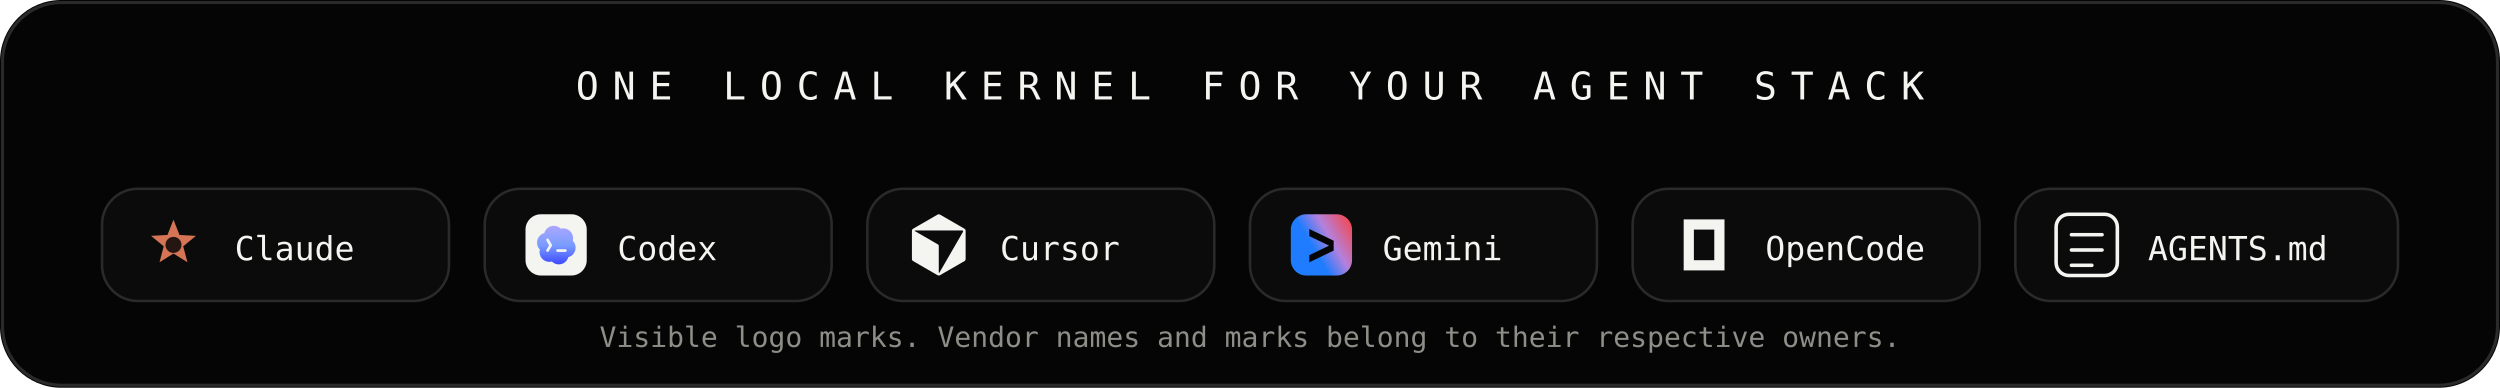
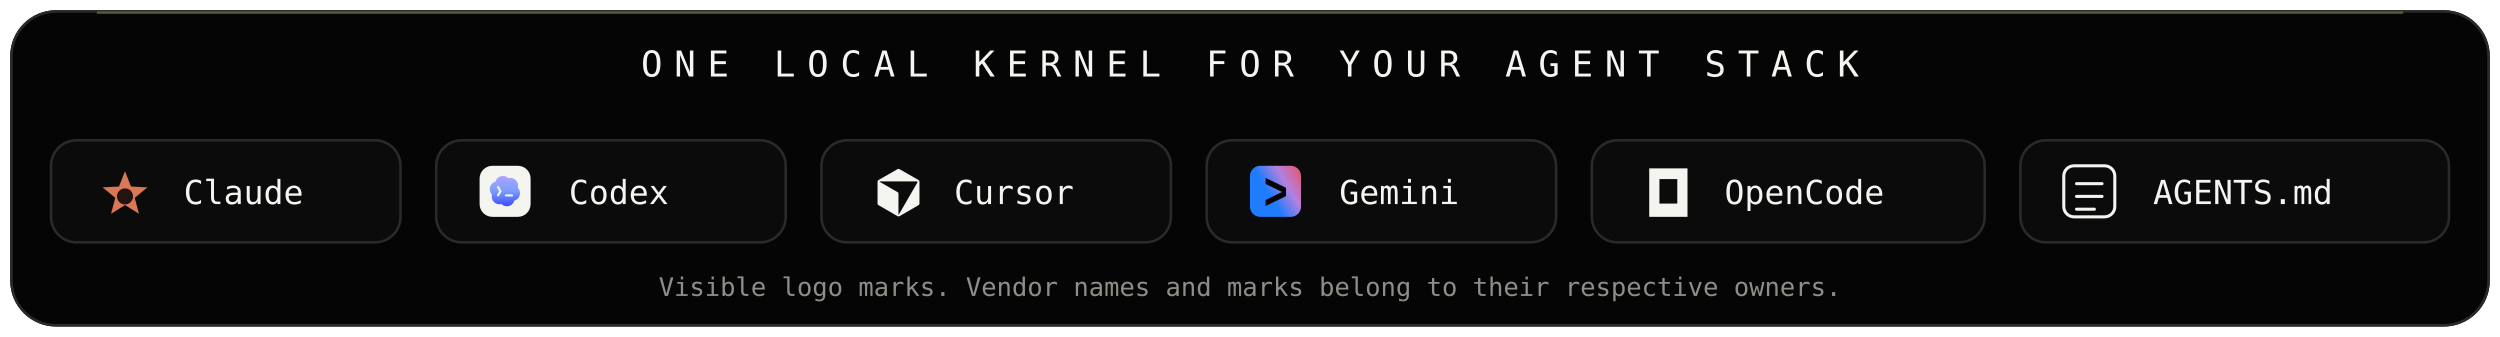
- <svg xmlns="http://www.w3.org/2000/svg" width="980" height="152" viewBox="0 0 980 152" role="img" aria-labelledby="title desc">
+ <svg xmlns="http://www.w3.org/2000/svg" width="980" height="132" viewBox="0 0 980 132" role="img" aria-labelledby="title desc">
  <defs>
-     <style>
-       .mono { font-family: 'JetBrains Mono', ui-monospace, SFMono-Regular, Menlo, Monaco, Consolas, monospace; }
-     </style>
+     <style>.mono{font-family:'JetBrains Mono',ui-monospace,SFMono-Regular,Menlo,Monaco,Consolas,monospace}.label{font-size:13px;font-weight:400;fill:#F4F4F1}</style>
    <linearGradient id="codexMark" x1="12" x2="12" y1="2" y2="22" gradientUnits="userSpaceOnUse">
      <stop stop-color="#B1A7FF" />
-       <stop offset="0.5" stop-color="#7A9DFF" />
+       <stop offset=".5" stop-color="#7A9DFF" />
      <stop offset="1" stop-color="#3941FF" />
    </linearGradient>
    <linearGradient id="geminiMark" x1="24" x2="0" y1="5" y2="19" gradientUnits="userSpaceOnUse">
      <stop stop-color="#EE4D5D" />
-       <stop offset="0.34" stop-color="#B381DD" />
-       <stop offset="0.62" stop-color="#207CFE" />
+       <stop offset=".34" stop-color="#B381DD" />
+       <stop offset=".62" stop-color="#207CFE" />
    </linearGradient>
  </defs>
-   <rect width="980" height="152" rx="24" fill="#050505" />
-   <rect x="1" y="1" width="978" height="150" rx="23" fill="none" stroke="#2A2A2A" stroke-width="1.2" />
-   <text x="490" y="39" text-anchor="middle" class="mono" font-size="15" font-weight="400" fill="#F4F4F1" letter-spacing="5.4">ONE LOCAL KERNEL FOR YOUR AGENT STACK</text>
-   <g transform="translate(40 74)">
-     <g transform="translate(0 0)">
-       <rect width="136" height="44" rx="14" fill="#0B0B0B" stroke="#2A2A2A" />
-       <g transform="translate(16 10)" fill="#D97757">
-         <path d="M12 2.1 14.35 8.1 20.8 8.45 15.82 12.55 17.48 18.82 12 15.38 6.52 18.82 8.18 12.55 3.2 8.45 9.65 8.1 12 2.1Z" opacity="0.98" />
-         <circle cx="12" cy="12" r="3.15" fill="#050505" opacity="0.84" />
+   <rect x="4" y="4" width="972" height="124" rx="18" fill="#050505" />
+   <rect x="4.5" y="4.5" width="971" height="123" rx="17.5" fill="none" stroke="#2A2A2A" stroke-width="1" />
+   <path d="M38 5h904" stroke="#F8F46A" stroke-opacity=".28" stroke-width="1" />
+   <text x="490" y="30" text-anchor="middle" class="mono" font-size="14" font-weight="300" fill="#F4F4F1" letter-spacing="4.6">ONE LOCAL KERNEL FOR YOUR AGENT STACK</text>
+   <g transform="translate(20 55)">
+     <g>
+       <rect width="137" height="40" rx="10" fill="#0B0B0B" stroke="#2A2A2A" />
+       <g transform="translate(17 10)" fill="#D97757">
+         <path d="M12 2.1 14.35 8.1 20.8 8.45 15.82 12.55 17.48 18.82 12 15.38 6.52 18.82 8.18 12.55 3.2 8.45 9.65 8.1 12 2.1Z" />
+         <circle cx="12" cy="12" r="3.15" fill="#050505" opacity=".86" />
      </g>
-       <text x="52" y="28" class="mono" font-size="13" font-weight="500" fill="#F4F4F1">Claude</text>
+       <text x="52" y="25" class="mono label">Claude</text>
    </g>
-     <g transform="translate(150 0)">
-       <rect width="136" height="44" rx="14" fill="#0B0B0B" stroke="#2A2A2A" />
-       <g transform="translate(16 10)">
-         <rect width="24" height="24" rx="6" fill="#F4F4F1" />
-         <path d="M9.064 3.344a4.578 4.578 0 012.285-.312c1 .115 1.891.54 2.673 1.275.01.01.024.017.037.021a.09.09 0 00.043 0 4.55 4.55 0 013.046.275l.047.022.116.057a4.581 4.581 0 012.188 2.399c.209.51.313 1.041.315 1.595a4.24 4.24 0 01-.134 1.223.123.123 0 00.03.115c.594.607.988 1.33 1.183 2.17.289 1.425-.007 2.71-.887 3.854l-.136.166a4.548 4.548 0 01-2.201 1.388.123.123 0 00-.081.076c-.191.551-.383 1.023-.74 1.494-.9 1.187-2.222 1.846-3.711 1.838-1.187-.006-2.239-.44-3.157-1.302a.107.107 0 00-.105-.024c-.388.125-.78.143-1.204.138a4.441 4.441 0 01-1.945-.466 4.544 4.544 0 01-1.61-1.335c-.152-.202-.303-.392-.414-.617a5.81 5.81 0 01-.37-.961 4.582 4.582 0 01-.014-2.298.124.124 0 00.006-.056.085.085 0 00-.027-.048 4.467 4.467 0 01-1.034-1.651 3.896 3.896 0 01-.251-1.192 5.189 5.189 0 01.141-1.6c.337-1.112.982-1.985 1.933-2.618.212-.141.413-.251.601-.33.215-.089.43-.164.646-.227a.098.098 0 00.065-.066 4.51 4.51 0 01.829-1.615 4.535 4.535 0 011.837-1.388zm3.482 10.565a.637.637 0 000 1.272h3.636a.637.637 0 100-1.272h-3.636zM8.462 9.23a.637.637 0 00-1.106.631l1.272 2.224-1.266 2.136a.636.636 0 101.095.649l1.454-2.455a.636.636 0 00.005-.64L8.462 9.23z" transform="translate(2 2) scale(0.84)" fill="url(#codexMark)" />
+     <g transform="translate(151)">
+       <rect width="137" height="40" rx="10" fill="#0B0B0B" stroke="#2A2A2A" />
+       <g transform="translate(17 10)">
+         <rect width="20" height="20" rx="5" fill="#F4F4F1" />
+         <path d="M9.064 3.344a4.578 4.578 0 012.285-.312c1 .115 1.891.54 2.673 1.275.01.01.024.017.037.021a.09.09 0 00.043 0 4.55 4.55 0 013.046.275l.047.022.116.057a4.581 4.581 0 012.188 2.399c.209.51.313 1.041.315 1.595a4.24 4.24 0 01-.134 1.223.123.123 0 00.03.115c.594.607.988 1.33 1.183 2.17.289 1.425-.007 2.71-.887 3.854l-.136.166a4.548 4.548 0 01-2.201 1.388.123.123 0 00-.081.076c-.191.551-.383 1.023-.74 1.494-.9 1.187-2.222 1.846-3.711 1.838-1.187-.006-2.239-.44-3.157-1.302a.107.107 0 00-.105-.024c-.388.125-.78.143-1.204.138a4.441 4.441 0 01-1.945-.466 4.544 4.544 0 01-1.61-1.335c-.152-.202-.303-.392-.414-.617a5.81 5.81 0 01-.37-.961 4.582 4.582 0 01-.014-2.298.124.124 0 00.006-.056.085.085 0 00-.027-.048 4.467 4.467 0 01-1.034-1.651 3.896 3.896 0 01-.251-1.192 5.189 5.189 0 01.141-1.6c.337-1.112.982-1.985 1.933-2.618.212-.141.413-.251.601-.33.215-.089.43-.164.646-.227a.098.098 0 00.065-.066 4.51 4.51 0 01.829-1.615 4.535 4.535 0 011.837-1.388zm3.482 10.565a.637.637 0 000 1.272h3.636a.637.637 0 100-1.272h-3.636zM8.462 9.23a.637.637 0 00-1.106.631l1.272 2.224-1.266 2.136a.636.636 0 101.095.649l1.454-2.455a.636.636 0 00.005-.64L8.462 9.23z" transform="translate(2 2) scale(.66)" fill="url(#codexMark)" />
      </g>
-       <text x="52" y="28" class="mono" font-size="13" font-weight="500" fill="#F4F4F1">Codex</text>
+       <text x="52" y="25" class="mono label">Codex</text>
    </g>
-     <g transform="translate(300 0)">
-       <rect width="136" height="44" rx="14" fill="#0B0B0B" stroke="#2A2A2A" />
-       <g transform="translate(16 10)">
-         <path d="M22.106 5.68 12.5.135a.998.998 0 0 0-.998 0L1.893 5.68a.84.84 0 0 0-.419.726v11.186c0 .3.16.577.42.727l9.607 5.547a.999.999 0 0 0 .998 0l9.608-5.547a.84.84 0 0 0 .42-.727V6.407a.84.84 0 0 0-.42-.726Zm-.603 1.176L12.228 22.92c-.063.108-.228.064-.228-.061V12.34a.59.59 0 0 0-.295-.51l-9.11-5.26c-.107-.062-.063-.228.062-.228h18.55c.264 0 .428.286.296.514Z" fill="#F4F4F1" />
+     <g transform="translate(302)">
+       <rect width="137" height="40" rx="10" fill="#0B0B0B" stroke="#2A2A2A" />
+       <path d="M38.1 15.6 30.6 11.3a.77.77 0 00-.77 0l-7.5 4.3a.65.65 0 00-.33.56v8.68c0 .23.12.45.33.56l7.5 4.34c.24.14.53.14.77 0l7.5-4.34c.2-.11.33-.33.33-.56v-8.68a.65.65 0 00-.33-.56Zm-.47.9-7.25 12.54c-.05.08-.18.05-.18-.05v-8.2a.46.46 0 00-.23-.4l-7.12-4.1c-.08-.05-.05-.18.05-.18h14.5c.2 0 .33.22.23.39Z" fill="#F4F4F1" />
+       <text x="52" y="25" class="mono label">Cursor</text>
+     </g>
+     <g transform="translate(453)">
+       <rect width="137" height="40" rx="10" fill="#0B0B0B" stroke="#2A2A2A" />
+       <g transform="translate(17 10)">
+         <rect width="20" height="20" rx="4" fill="url(#geminiMark)" />
+         <path d="M6.1 7.1 12.55 10.25 6.1 13.4v2.35l8-3.85V8.6l-8-3.85v2.35Z" fill="#050505" />
      </g>
-       <text x="52" y="28" class="mono" font-size="13" font-weight="500" fill="#F4F4F1">Cursor</text>
+       <text x="52" y="25" class="mono label">Gemini</text>
    </g>
-     <g transform="translate(450 0)">
-       <rect width="136" height="44" rx="14" fill="#0B0B0B" stroke="#2A2A2A" />
-       <g transform="translate(16 10)">
-         <rect width="24" height="24" rx="6" fill="url(#geminiMark)" />
-         <path d="M7.236 8.564 14.988 12.292 7.236 16.019v2.802l9.557-4.596v-3.866L7.236 5.763v2.801Z" fill="#050505" />
-       </g>
-       <text x="52" y="28" class="mono" font-size="13" font-weight="500" fill="#F4F4F1">Gemini</text>
+     <g transform="translate(604)">
+       <rect width="154" height="40" rx="10" fill="#0B0B0B" stroke="#2A2A2A" />
+       <path d="M33.5 15.2h-7v9.6h7v-9.6Zm4 14.8h-15v-19h15v19Z" fill="#F4F4F1" />
+       <text x="52" y="25" class="mono label">OpenCode</text>
    </g>
-     <g transform="translate(600 0)">
-       <rect width="136" height="44" rx="14" fill="#0B0B0B" stroke="#2A2A2A" />
-       <g transform="translate(16 10)">
-         <path d="M16 6H8v12h8V6Zm4 16H4V2h16v20Z" fill="#F4F4F1" />
-       </g>
-       <text x="52" y="28" class="mono" font-size="13" font-weight="500" fill="#F4F4F1">OpenCode</text>
-     </g>
-     <g transform="translate(750 0)">
-       <rect width="150" height="44" rx="14" fill="#0B0B0B" stroke="#2A2A2A" />
-       <rect x="16" y="10" width="24" height="24" rx="5" fill="none" stroke="#F4F4F1" stroke-width="1.4" />
-       <path d="M22 18h12M22 24h12M22 30h8" stroke="#F4F4F1" stroke-width="1.4" stroke-linecap="round" />
-       <text x="52" y="28" class="mono" font-size="13" font-weight="500" fill="#F4F4F1">AGENTS.md</text>
+     <g transform="translate(772)">
+       <rect width="168" height="40" rx="10" fill="#0B0B0B" stroke="#2A2A2A" />
+       <rect x="17" y="10" width="20" height="20" rx="4" fill="none" stroke="#F4F4F1" stroke-width="1.2" />
+       <path d="M22 17h10M22 22h10M22 27h7" stroke="#F4F4F1" stroke-width="1.2" stroke-linecap="round" />
+       <text x="52" y="25" class="mono label">AGENTS.md</text>
    </g>
  </g>
-   <text x="490" y="136" text-anchor="middle" class="mono" font-size="11" font-weight="400" fill="#8E8E88">Visible logo marks. Vendor names and marks belong to their respective owners.</text>
+   <text x="490" y="116" text-anchor="middle" class="mono" font-size="10" font-weight="300" fill="#8E8E88">Visible logo marks. Vendor names and marks belong to their respective owners.</text>
</svg>
